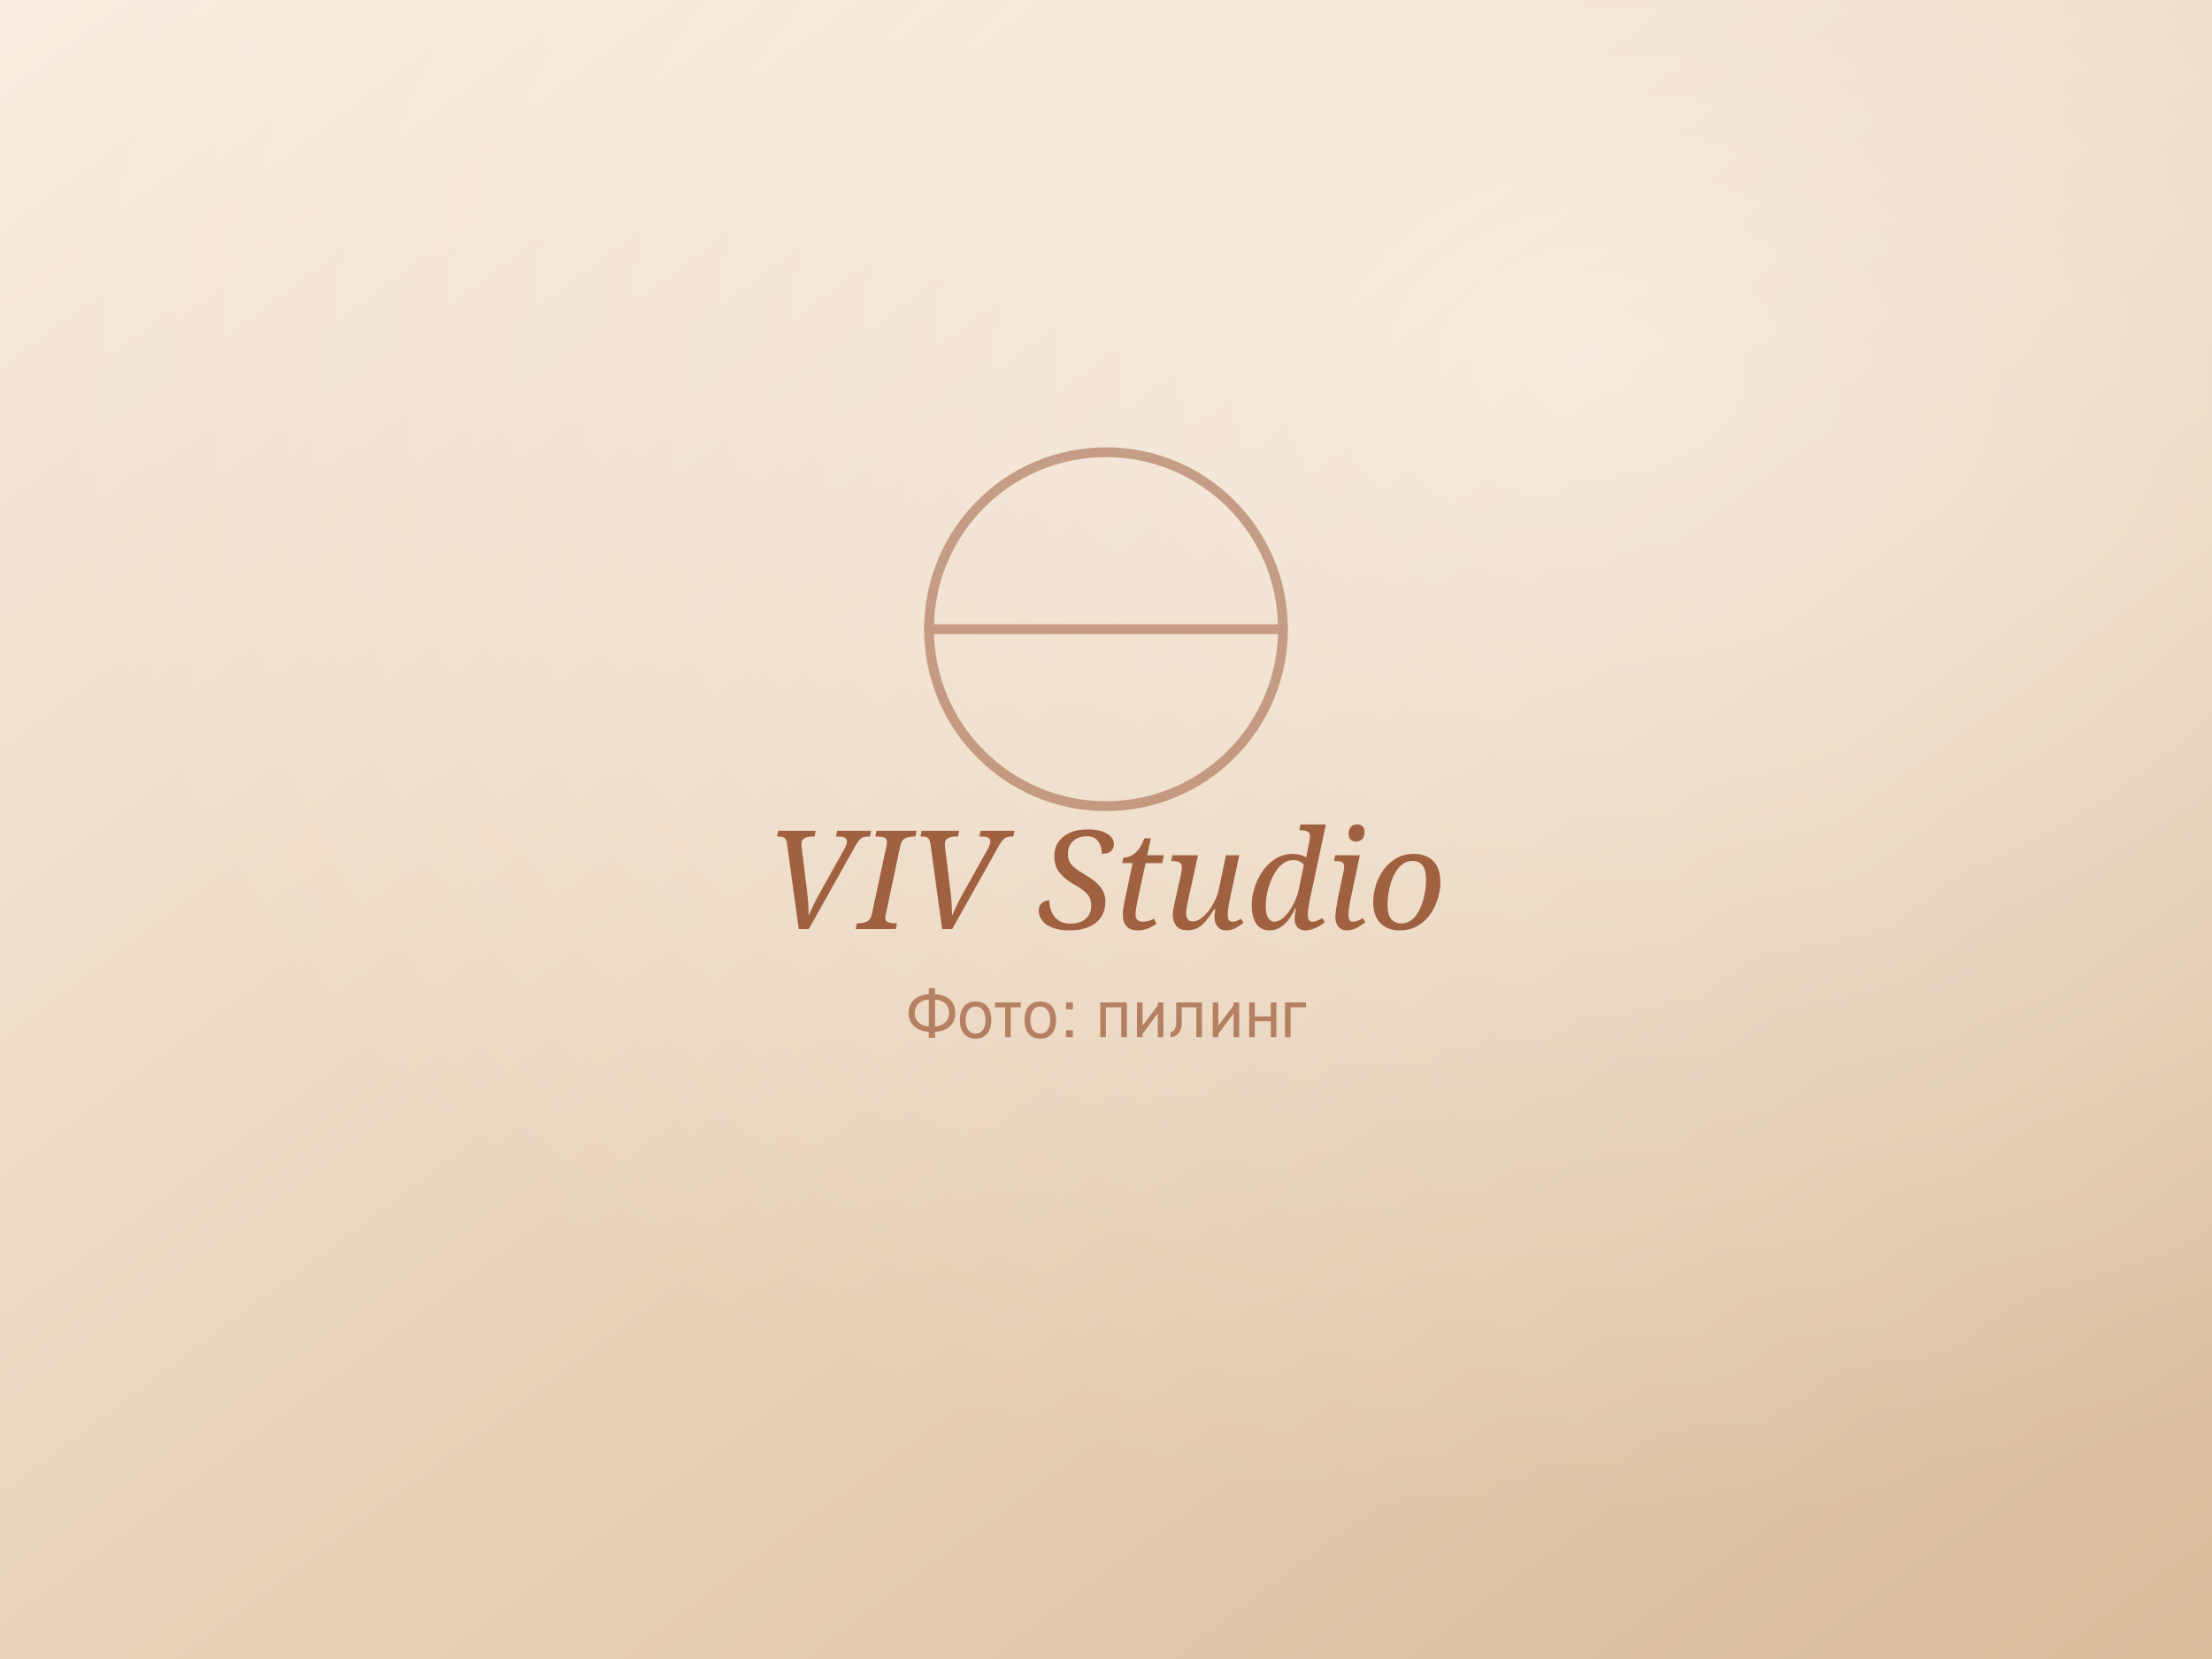
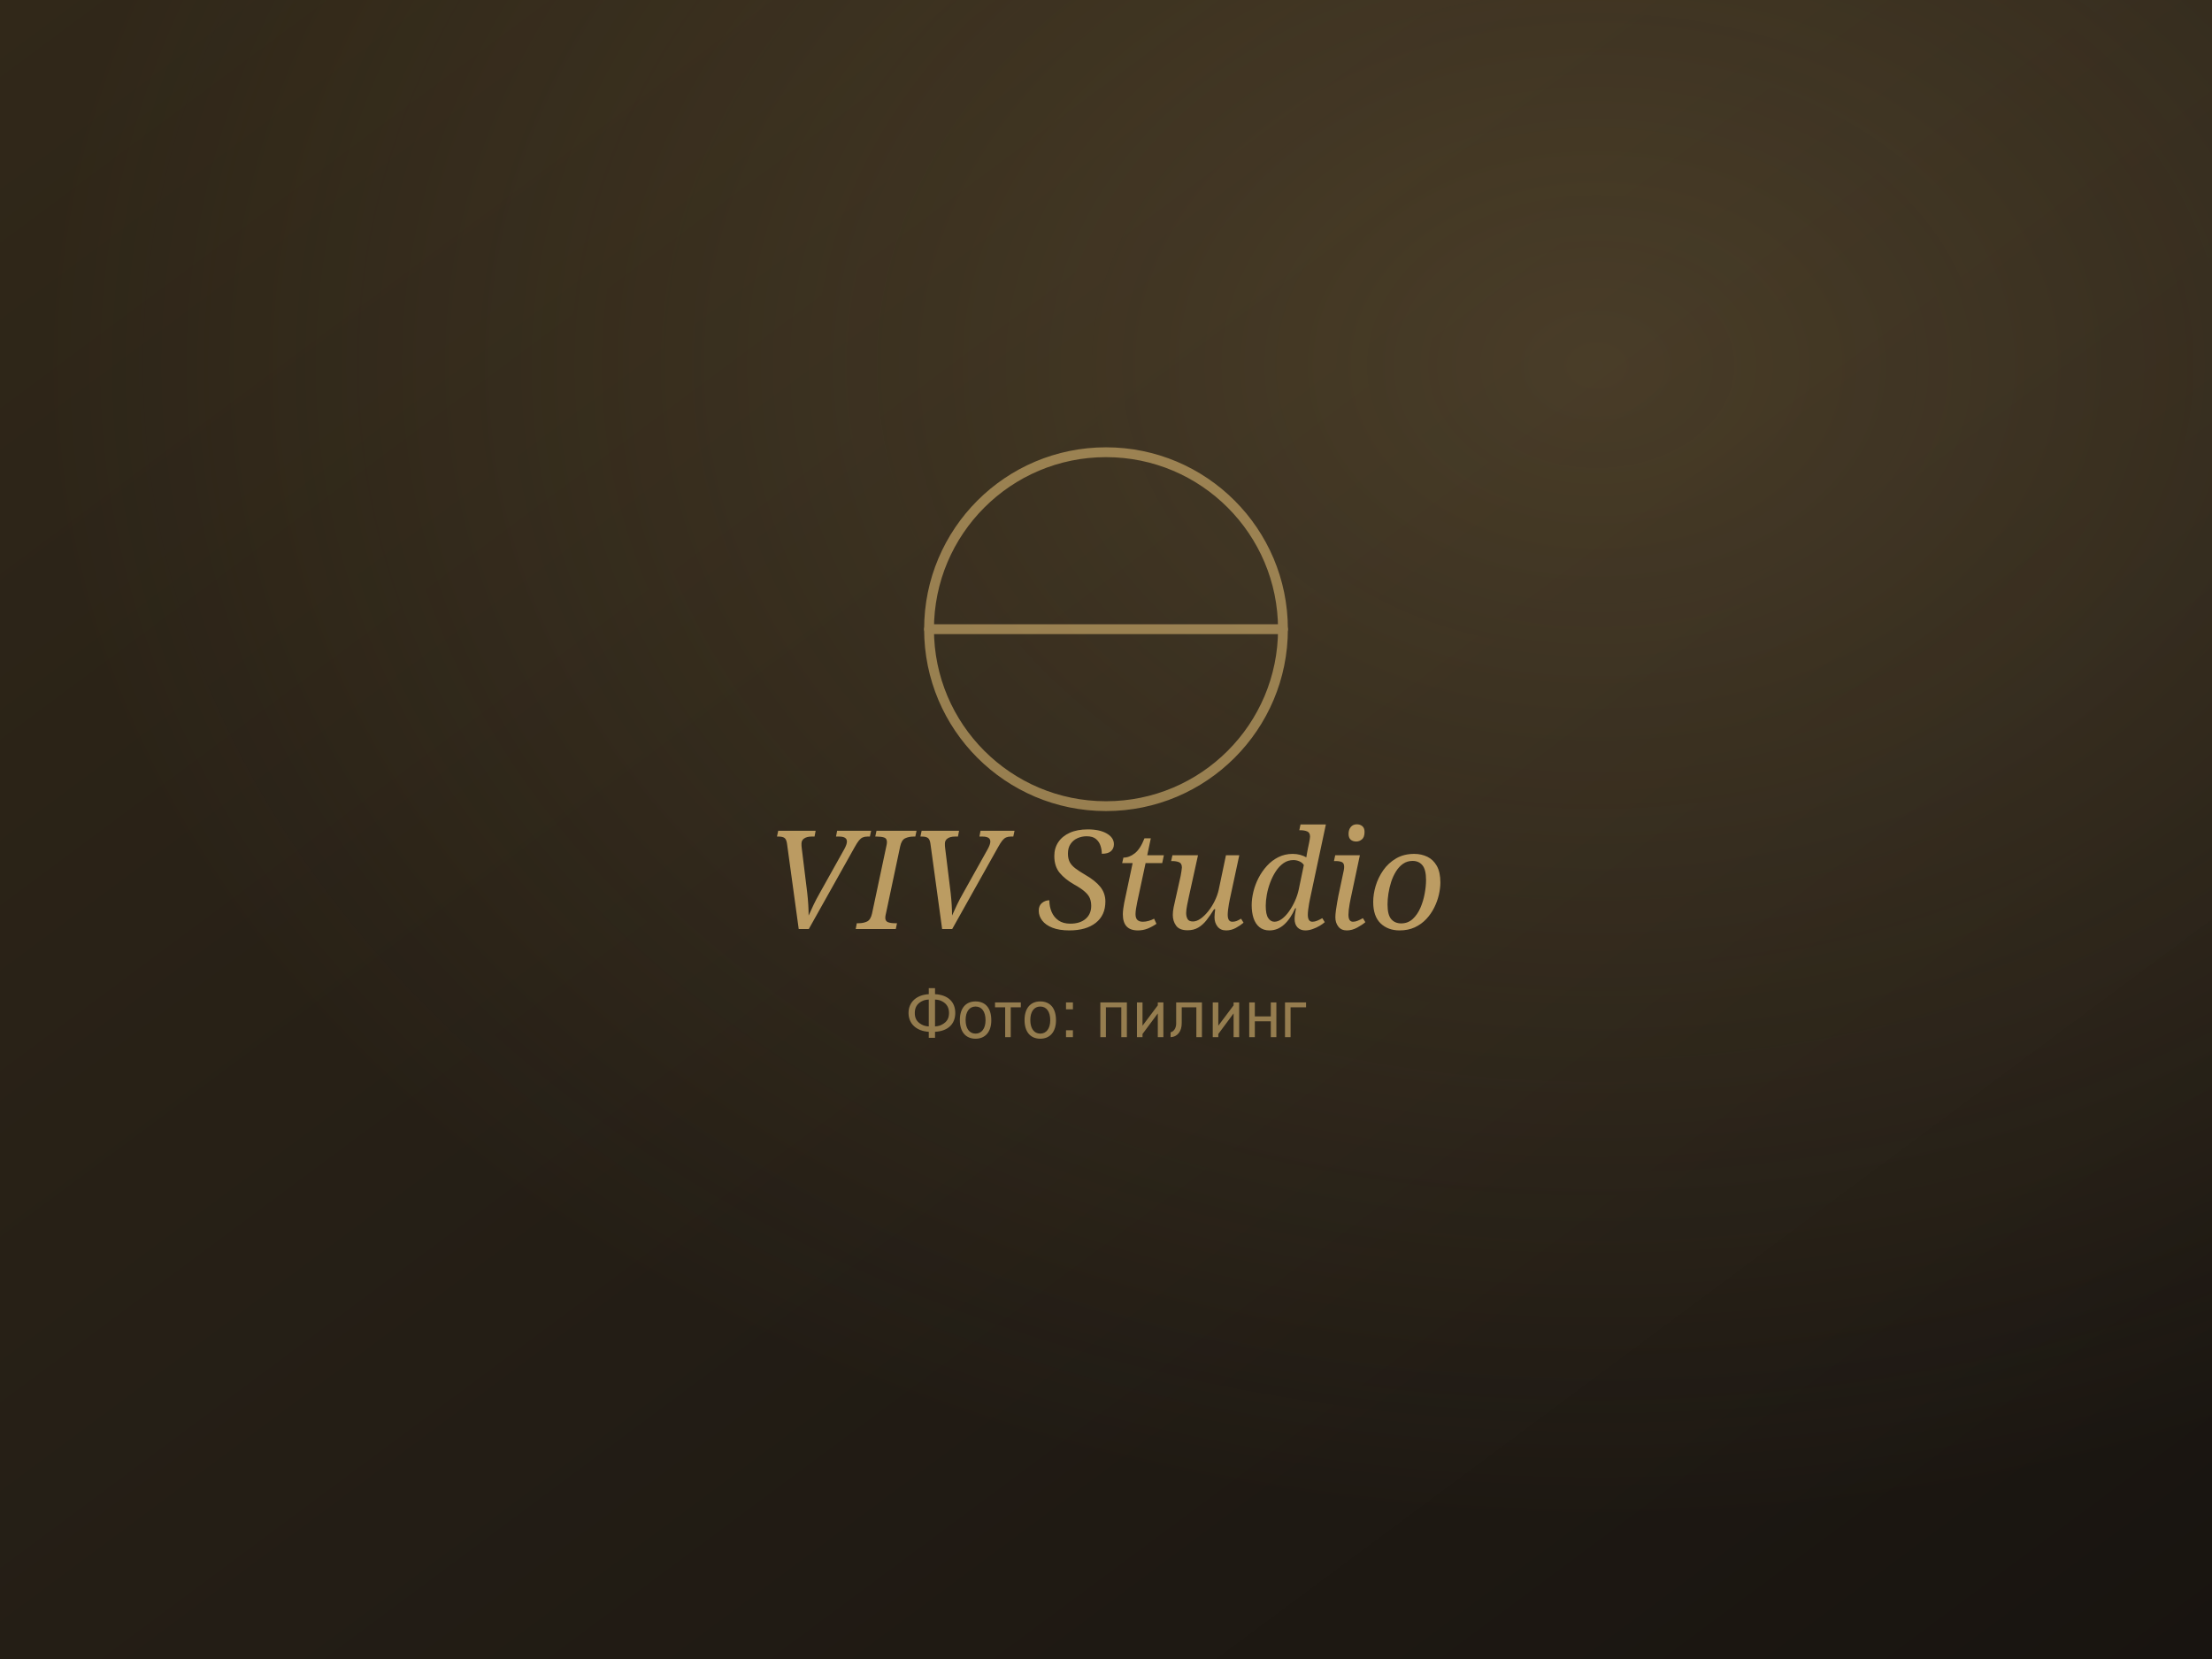
<svg xmlns="http://www.w3.org/2000/svg" viewBox="0 0 900 675" width="900" height="675" role="img">
  <defs>
    <linearGradient id="g" x1="0" y1="0" x2="1" y2="1">
-       <stop offset="0" stop-color="#F7EDE2" />
-       <stop offset=".55" stop-color="#E9D2B8" />
-       <stop offset="1" stop-color="#D9BC9A" />
+       <stop offset="0" stop-color="#312819" />
+       <stop offset=".55" stop-color="#231D15" />
+       <stop offset="1" stop-color="#181410" />
    </linearGradient>
    <radialGradient id="s" cx=".72" cy=".22" r=".7">
-       <stop offset="0" stop-color="#FFFFFF" stop-opacity=".5" />
-       <stop offset="1" stop-color="#FFFFFF" stop-opacity="0" />
+       <stop offset="0" stop-color="#D9B571" stop-opacity=".2" />
+       <stop offset="1" stop-color="#D9B571" stop-opacity="0" />
    </radialGradient>
  </defs>
  <rect width="900" height="675" fill="url(#g)" />
  <rect width="900" height="675" fill="url(#s)" />
-   <g opacity=".45" fill="none" stroke="#8F4522" stroke-width="4.0">
+   <g opacity=".6" fill="none" stroke="#D9B571" stroke-width="4.0">
    <circle cx="450.0" cy="256" r="72" />
    <path d="M378 256 l144 0" stroke-linecap="round" />
  </g>
-   <text x="50%" y="378" text-anchor="middle" font-family="Georgia,serif" font-style="italic" font-size="56" fill="#8F4522" opacity=".82">VIV Studio</text>
-   <text x="50%" y="422" text-anchor="middle" font-family="Helvetica,Arial,sans-serif" font-size="27" fill="#8F4522" opacity=".6">Фото: пилинг</text>
+   <text x="50%" y="378" text-anchor="middle" font-family="Georgia,serif" font-style="italic" font-size="56" fill="#D9B571" opacity=".82">VIV Studio</text>
+   <text x="50%" y="422" text-anchor="middle" font-family="Helvetica,Arial,sans-serif" font-size="27" fill="#D9B571" opacity=".6">Фото: пилинг</text>
</svg>
